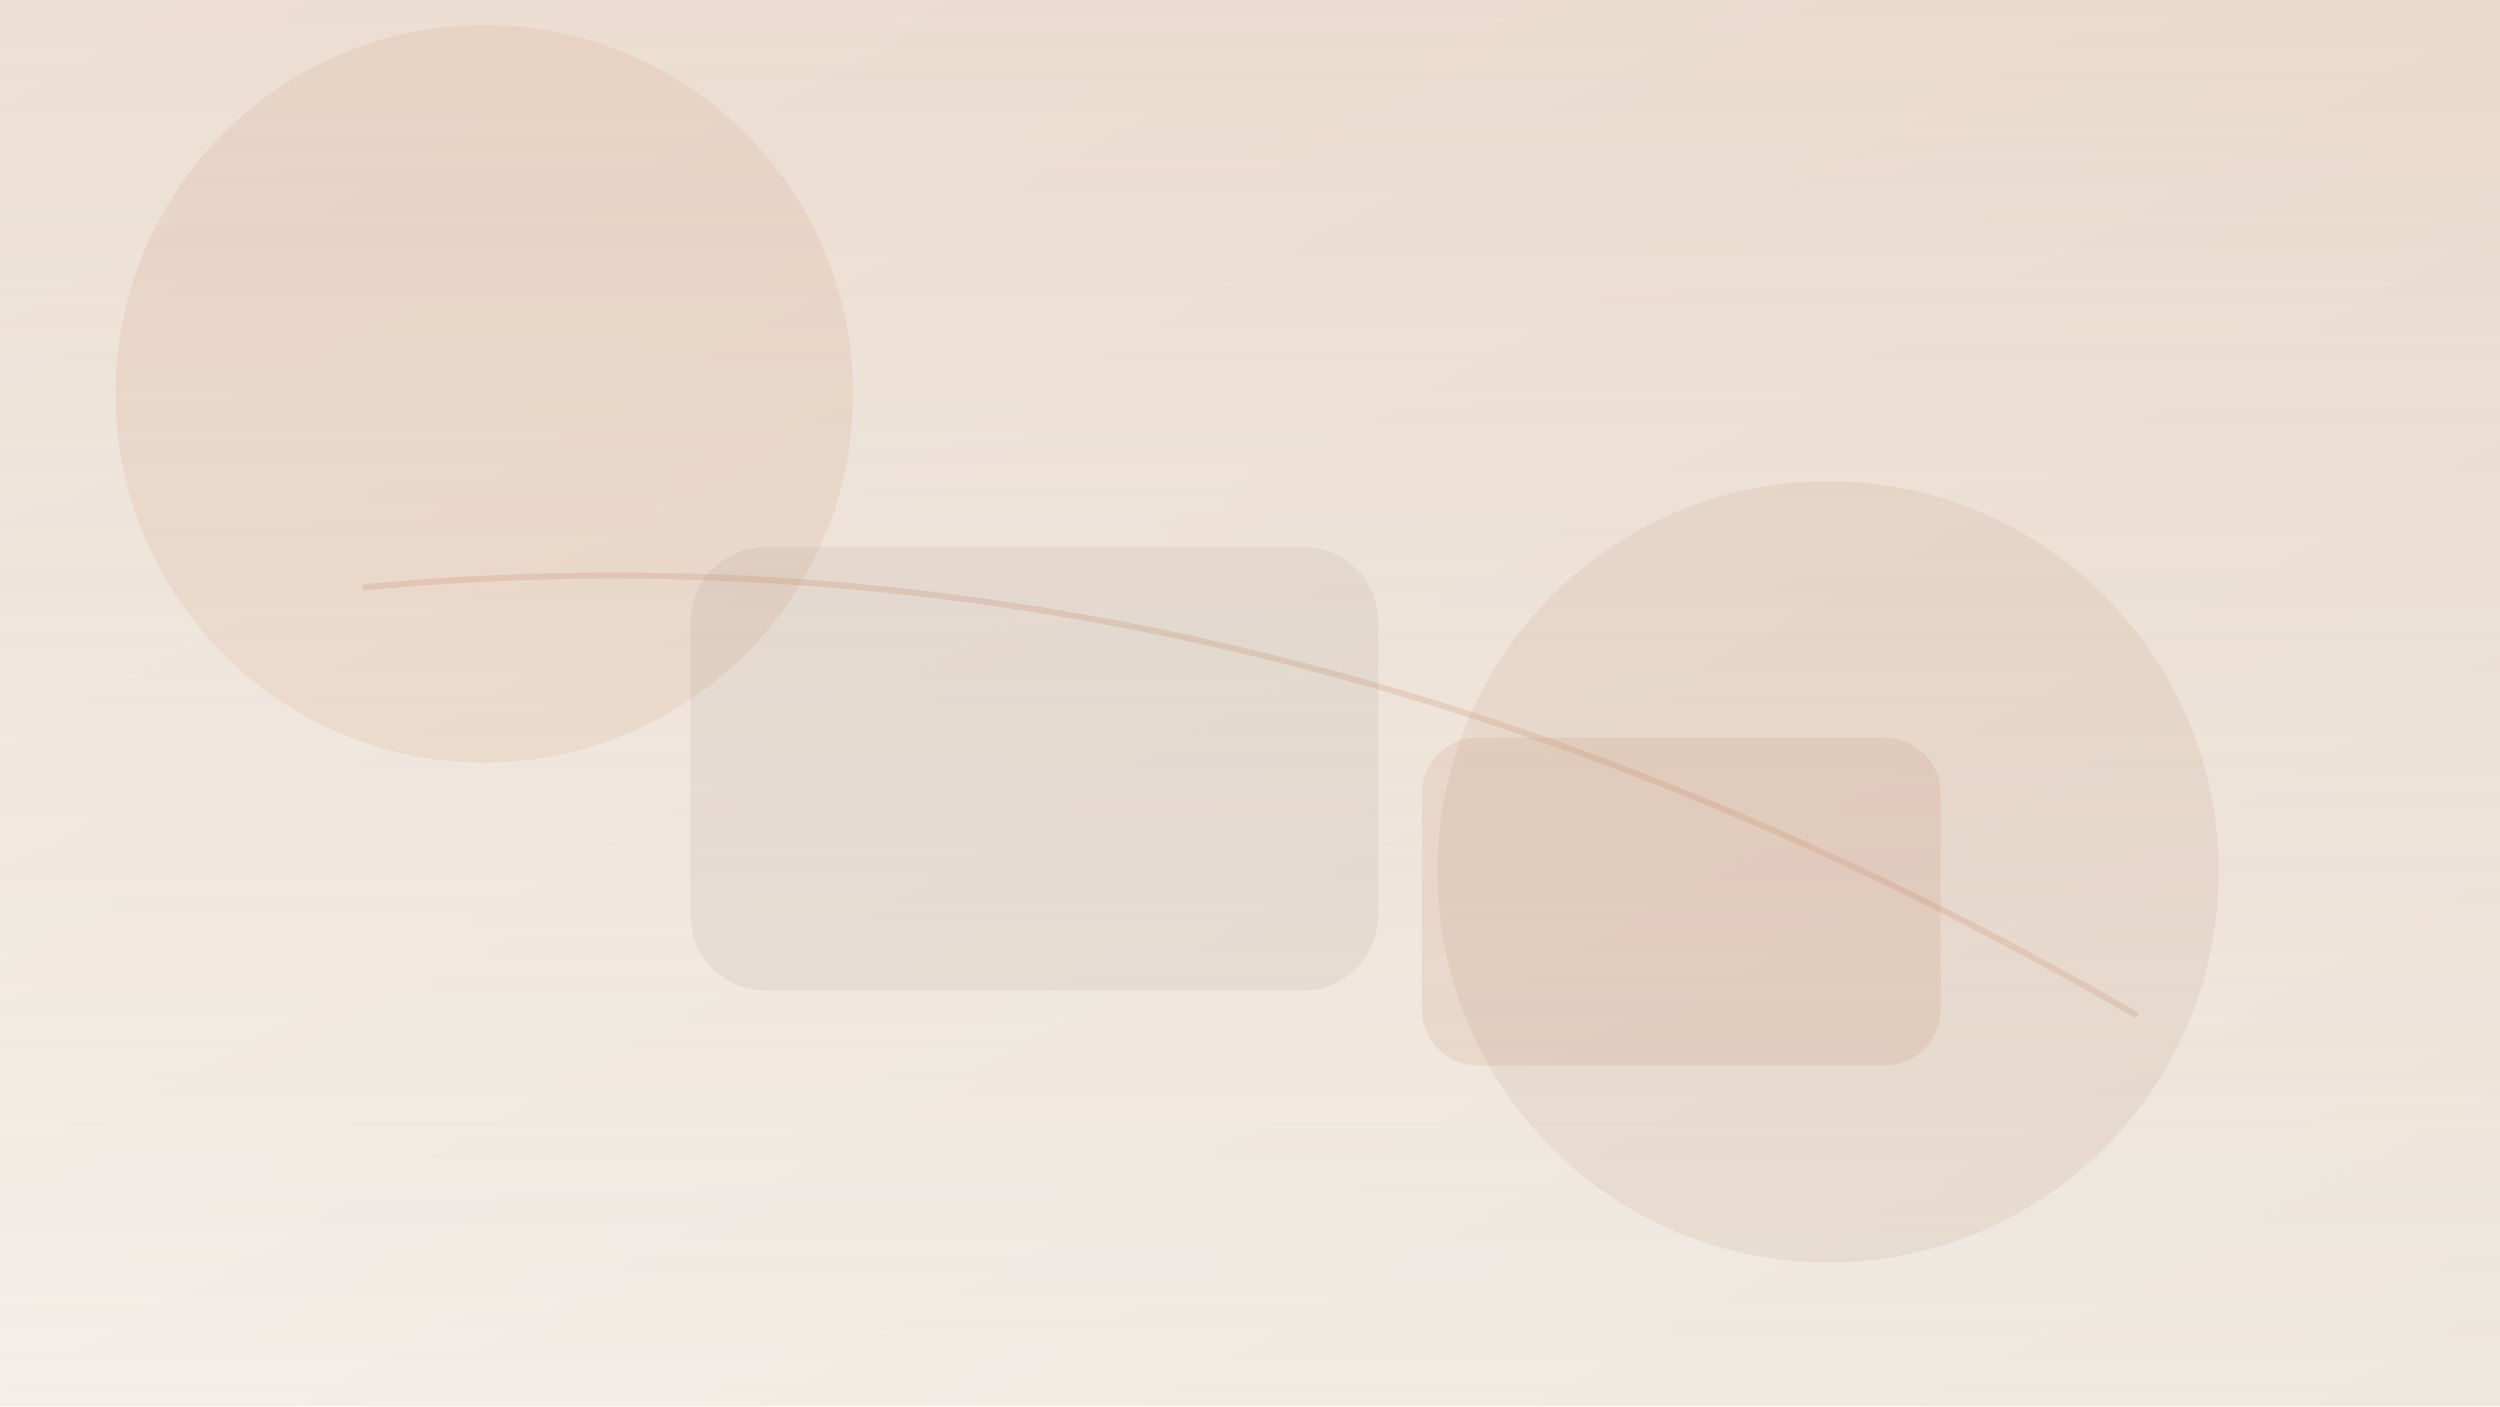
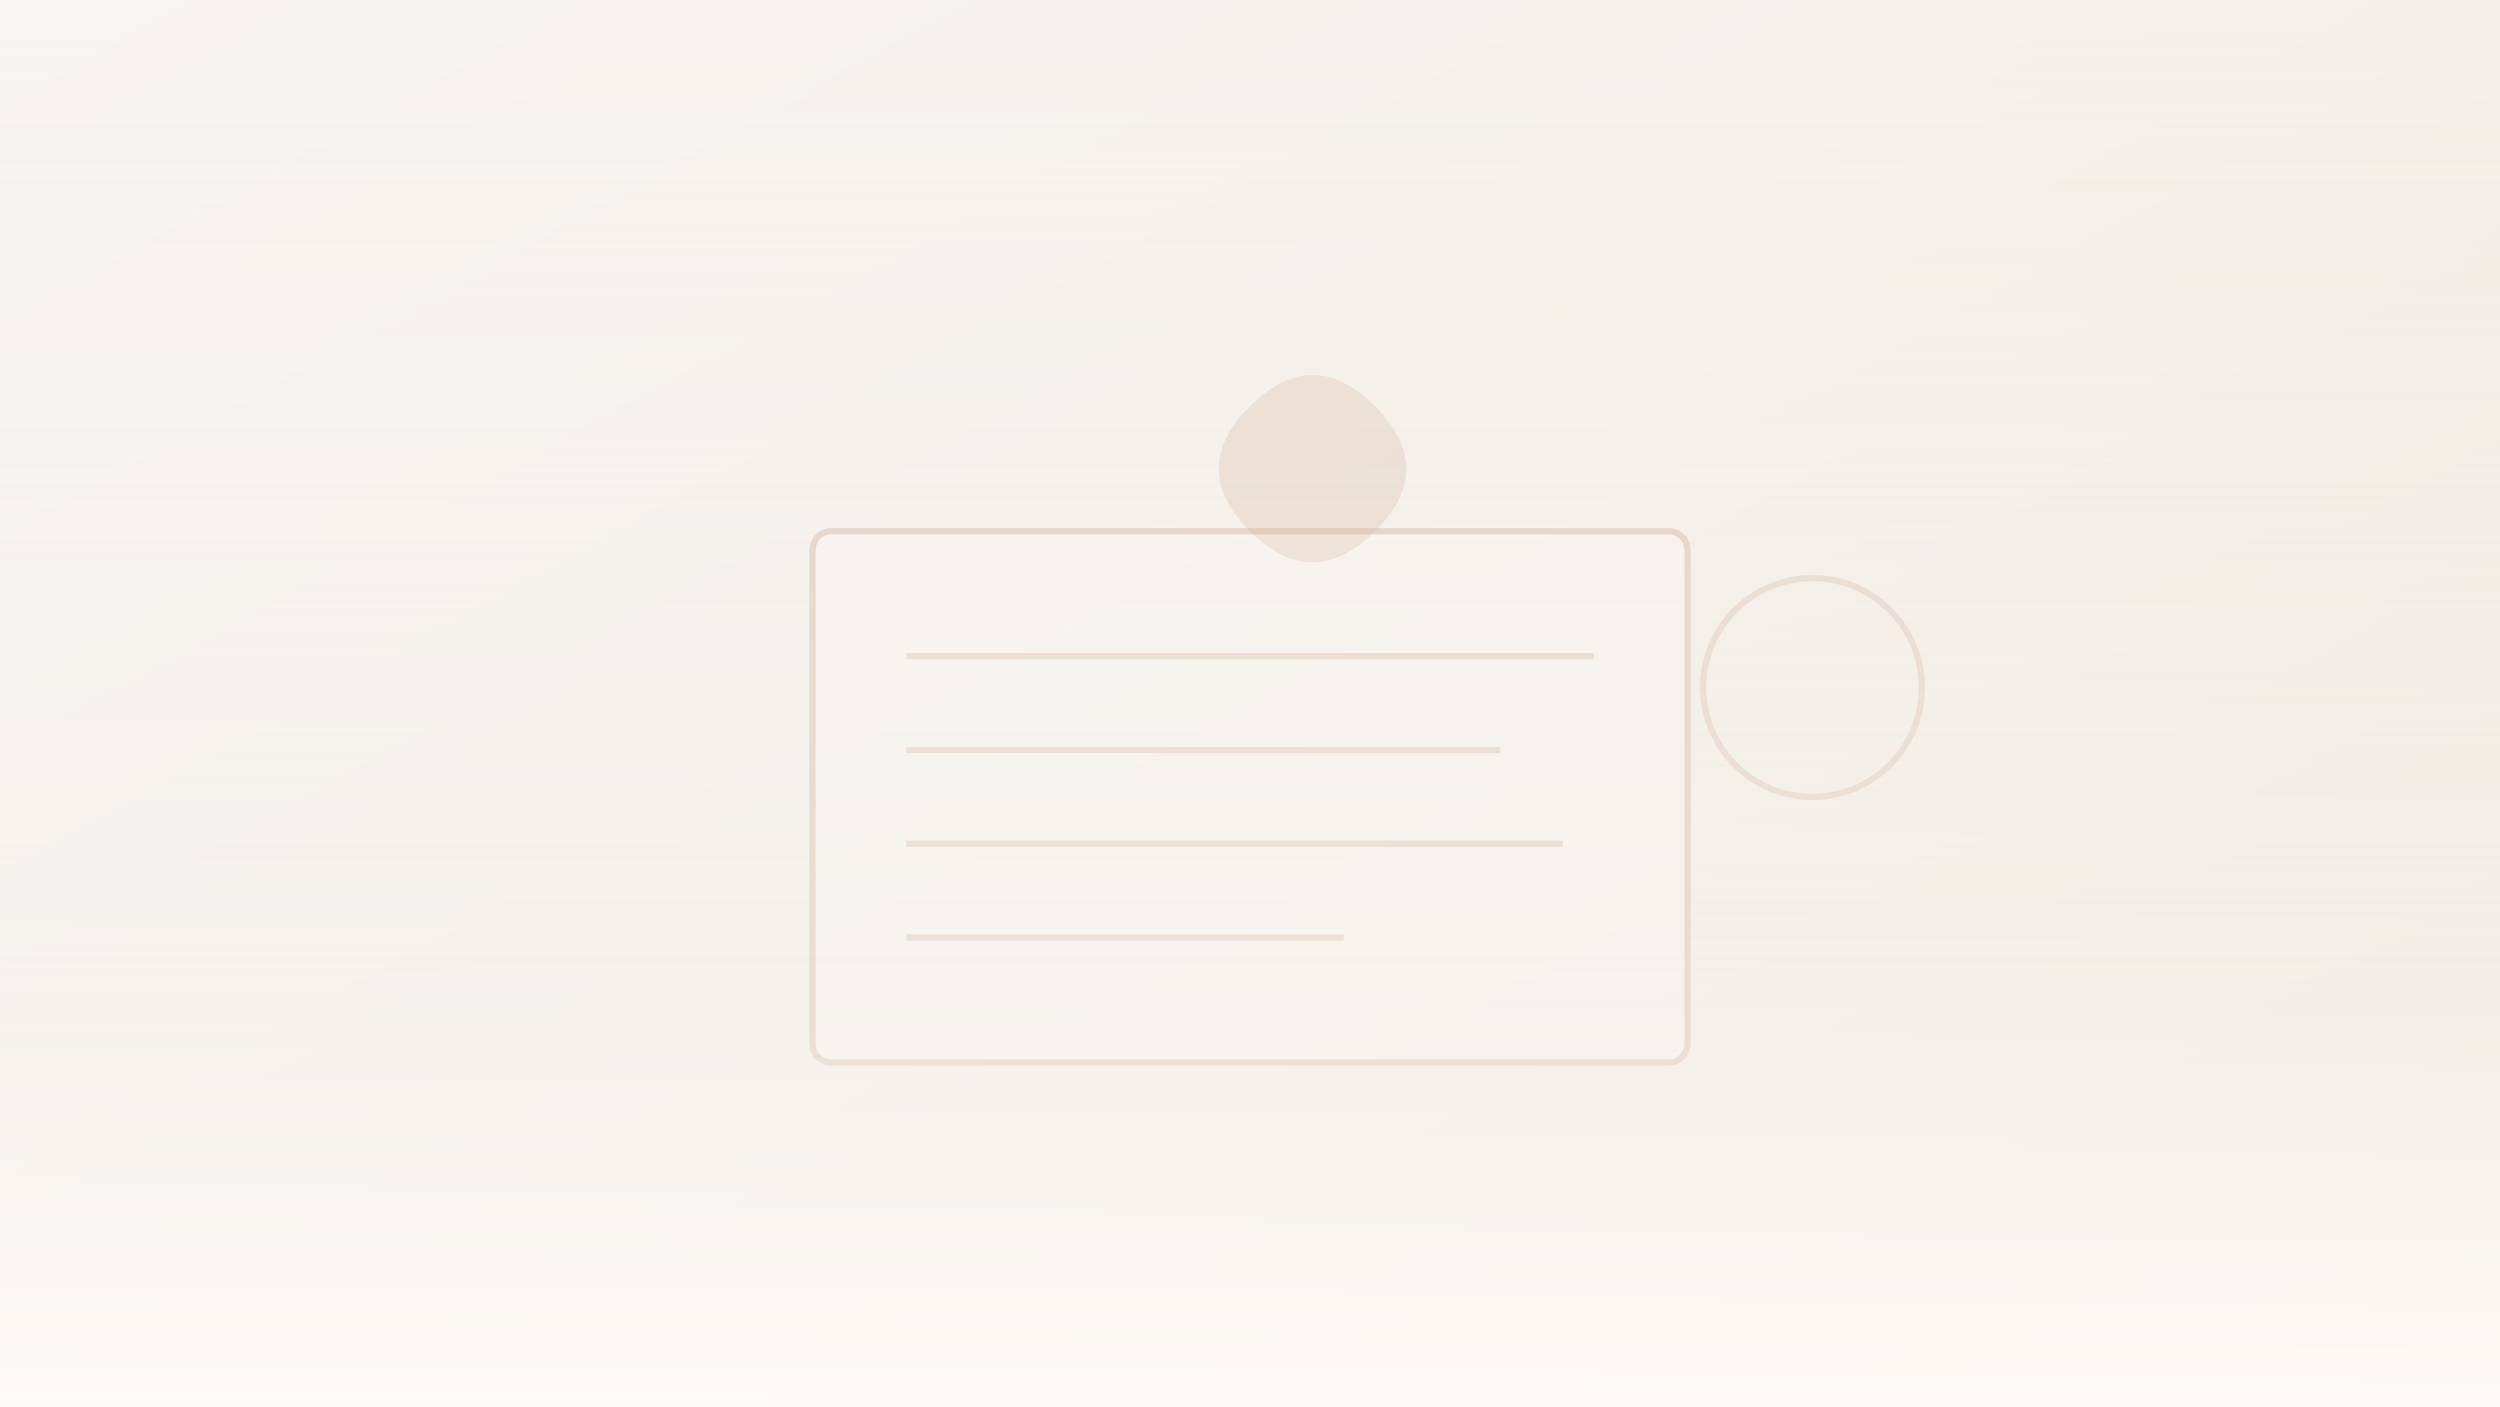
<svg xmlns="http://www.w3.org/2000/svg" viewBox="0 0 800 450" role="img" aria-hidden="true">
  <defs>
-     <linearGradient id="bg" x1="0" y1="0" x2="1" y2="1">
+     <linearGradient id="bg-undeclaration" x1="0" y1="0" x2="1" y2="1">
      <stop offset="0%" stop-color="#f7f5f1" />
      <stop offset="100%" stop-color="#efe8df" />
    </linearGradient>
-     <linearGradient id="glow" x1="0.5" y1="0" x2="0.5" y2="1">
-       <stop offset="0%" stop-color="#c17f59" stop-opacity="0.35" />
-       <stop offset="100%" stop-color="#c17f59" stop-opacity="0" />
+     <linearGradient id="scrim-undeclaration" x1="0.5" y1="0" x2="0.5" y2="1">
+       <stop offset="0%" stop-color="#f7f5f1" stop-opacity="0" />
+       <stop offset="72%" stop-color="#f7f5f1" stop-opacity="0.35" />
+       <stop offset="100%" stop-color="#fffcf8" stop-opacity="0.92" />
    </linearGradient>
  </defs>
-   <rect width="800" height="450" fill="url(#bg)" />
-   <circle cx="155" cy="126" r="118" fill="#c17f59" opacity="0.12" />
-   <circle cx="585" cy="279" r="125" fill="#a56845" opacity="0.1" />
-   <path d="M 116 188 Q 400 161 684 325" fill="none" stroke="#c17f59" stroke-width="2" opacity="0.2" />
-   <rect x="221" y="175" width="220" height="142" rx="24" fill="#2c2825" opacity="0.06" />
-   <rect x="455" y="236" width="166" height="105" rx="18" fill="#c17f59" opacity="0.14" />
-   <rect width="800" height="450" fill="url(#glow)" opacity="0.55" />
+   <rect width="800" height="450" fill="url(#bg-undeclaration)" />
+   <g opacity="0.95">
+     <rect x="260" y="170" width="280" height="170" rx="6" fill="#fffcf8" stroke="#c17f59" stroke-width="2" opacity="0.3" />
+     <path d="M290 210 H510 M290 240 H480 M290 270 H500 M290 300 H430" stroke="#a56845" stroke-width="2" opacity="0.2" />
+     <path d="M400 130 Q420 110 440 130 Q460 150 440 170 Q420 190 400 170 Q380 150 400 130" fill="#c17f59" opacity="0.18" />
+     <circle cx="580" cy="220" r="35" fill="none" stroke="#c17f59" stroke-width="2" opacity="0.2" />
+   </g>
+   <rect width="800" height="450" fill="url(#scrim-undeclaration)" />
</svg>
